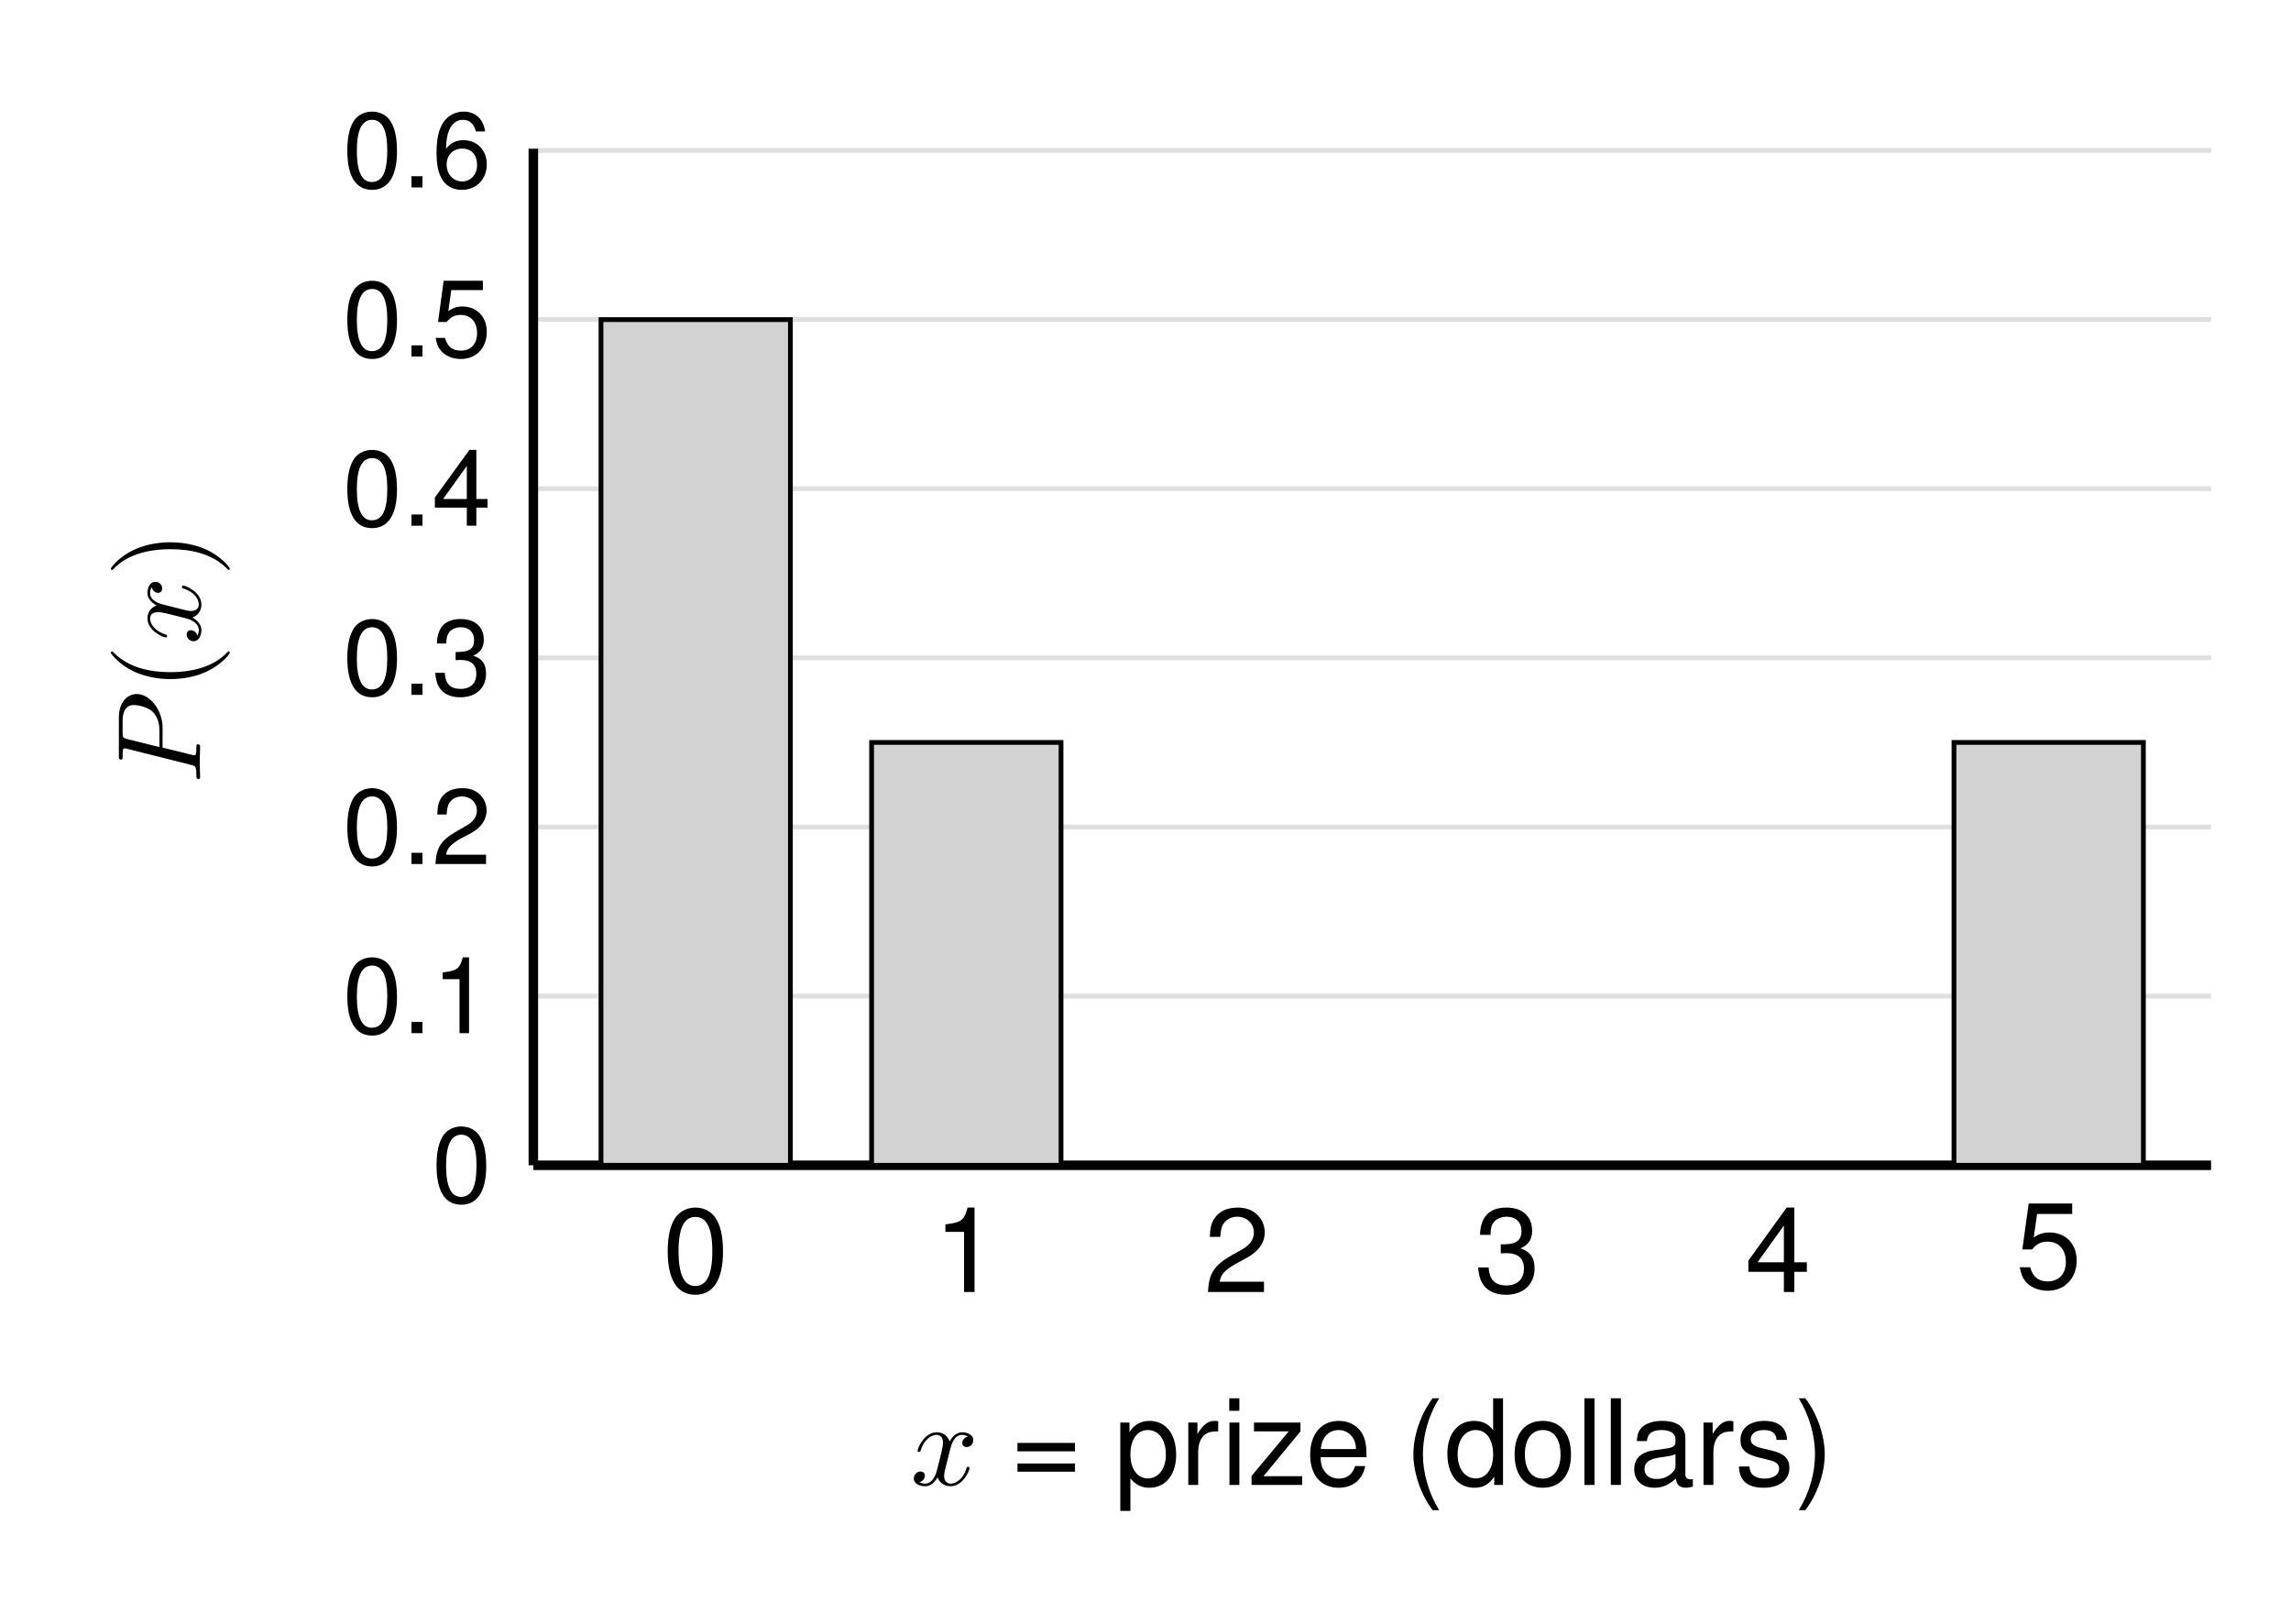
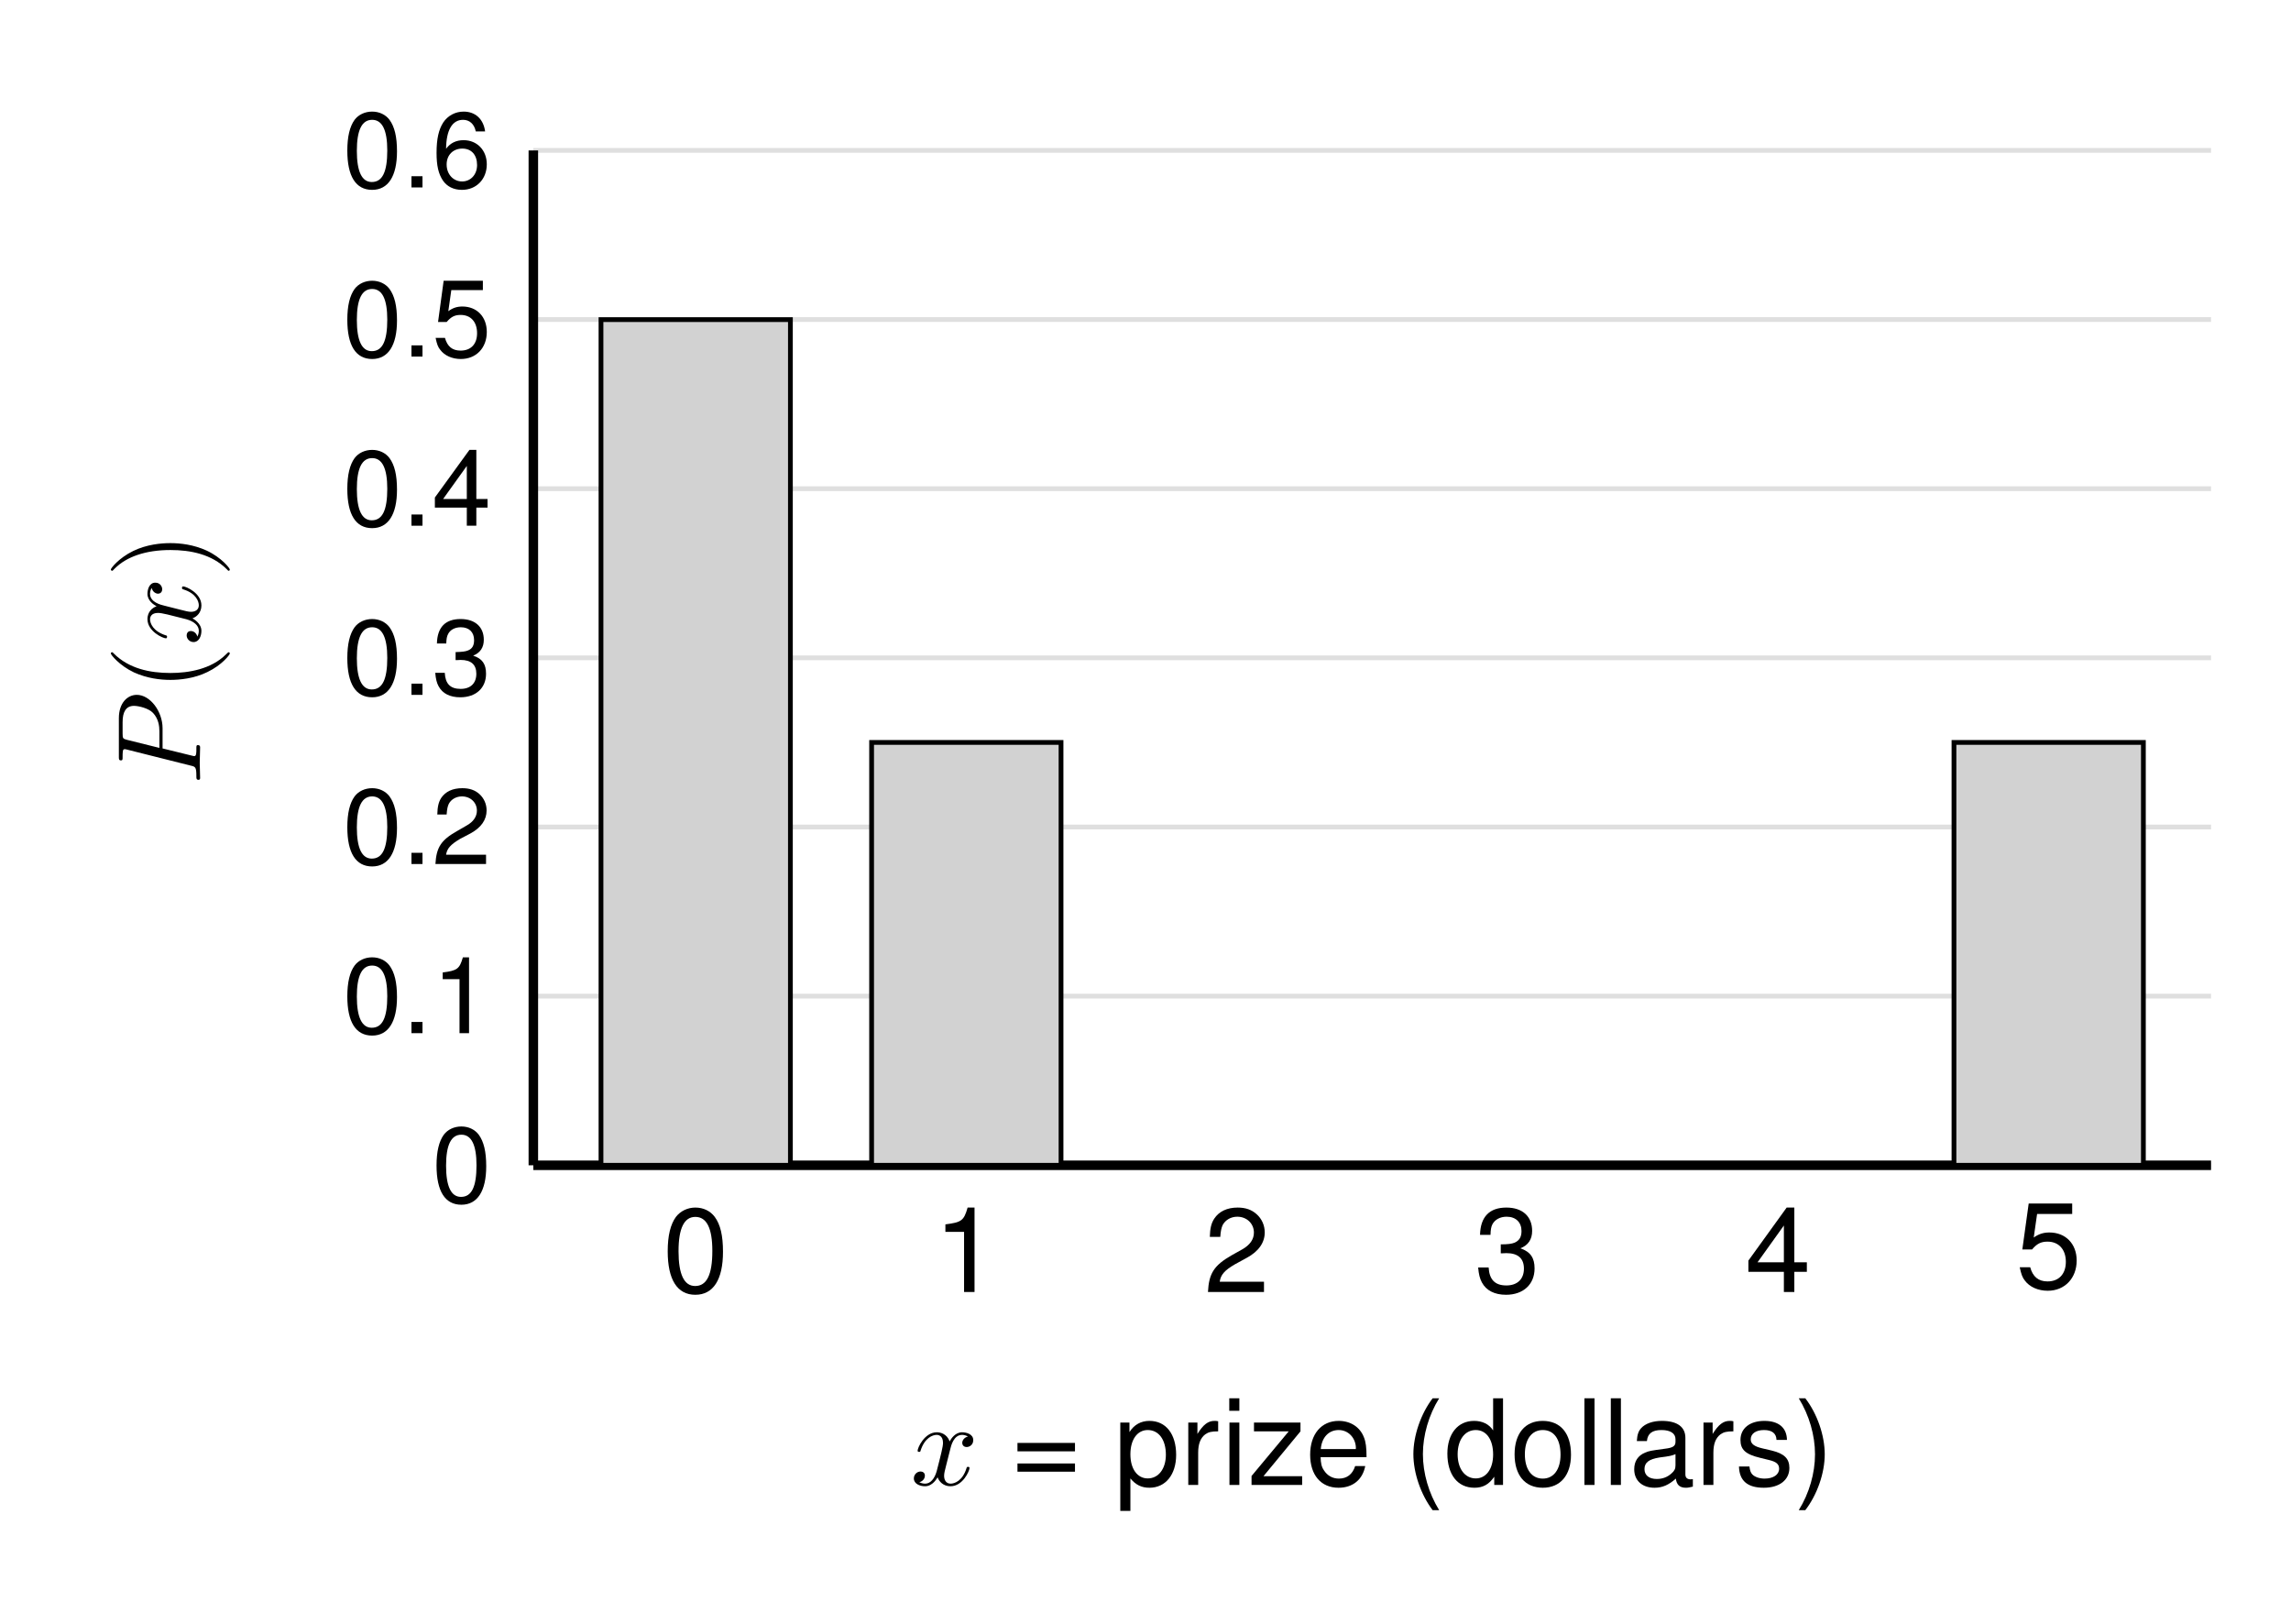
<svg xmlns="http://www.w3.org/2000/svg" xmlns:xlink="http://www.w3.org/1999/xlink" width="191.674" height="135.811" viewBox="0 0 191.674 135.811">
  <defs>
    <g>
      <g id="glyph-0-0">
        <path d="M 2.469 -6.344 C 1.875 -6.344 1.328 -6.094 1 -5.656 C 0.594 -5.094 0.391 -4.25 0.391 -3.078 C 0.391 -0.938 1.094 0.203 2.469 0.203 C 3.812 0.203 4.547 -0.938 4.547 -3.016 C 4.547 -4.25 4.344 -5.078 3.922 -5.656 C 3.594 -6.094 3.062 -6.344 2.469 -6.344 Z M 2.469 -5.656 C 3.312 -5.656 3.734 -4.797 3.734 -3.094 C 3.734 -1.297 3.328 -0.453 2.438 -0.453 C 1.609 -0.453 1.188 -1.328 1.188 -3.062 C 1.188 -4.797 1.609 -5.656 2.469 -5.656 Z M 2.469 -5.656 " />
      </g>
      <g id="glyph-0-1">
        <path d="M 1.703 -0.938 L 0.781 -0.938 L 0.781 0 L 1.703 0 Z M 1.703 -0.938 " />
      </g>
      <g id="glyph-0-2">
        <path d="M 2.312 -4.516 L 2.312 0 L 3.109 0 L 3.109 -6.344 L 2.594 -6.344 C 2.312 -5.375 2.125 -5.234 0.906 -5.078 L 0.906 -4.516 Z M 2.312 -4.516 " />
      </g>
      <g id="glyph-0-3">
        <path d="M 4.531 -0.781 L 1.188 -0.781 C 1.266 -1.297 1.562 -1.625 2.344 -2.094 L 3.234 -2.562 C 4.125 -3.047 4.578 -3.703 4.578 -4.484 C 4.578 -5.016 4.359 -5.5 3.984 -5.844 C 3.609 -6.188 3.141 -6.344 2.547 -6.344 C 1.734 -6.344 1.141 -6.062 0.781 -5.531 C 0.562 -5.188 0.469 -4.797 0.453 -4.141 L 1.234 -4.141 C 1.266 -4.578 1.312 -4.828 1.422 -5.047 C 1.625 -5.422 2.047 -5.656 2.516 -5.656 C 3.234 -5.656 3.766 -5.141 3.766 -4.469 C 3.766 -3.969 3.469 -3.531 2.906 -3.219 L 2.094 -2.75 C 0.766 -2 0.375 -1.391 0.297 0 L 4.531 0 Z M 4.531 -0.781 " />
      </g>
      <g id="glyph-0-4">
        <path d="M 1.984 -2.906 L 2.078 -2.906 L 2.406 -2.922 C 3.281 -2.922 3.719 -2.531 3.719 -1.766 C 3.719 -0.969 3.234 -0.5 2.406 -0.5 C 1.547 -0.5 1.125 -0.922 1.078 -1.844 L 0.281 -1.844 C 0.328 -1.328 0.406 -1 0.562 -0.719 C 0.891 -0.109 1.516 0.203 2.375 0.203 C 3.688 0.203 4.531 -0.578 4.531 -1.766 C 4.531 -2.578 4.219 -3.031 3.453 -3.281 C 4.047 -3.516 4.344 -3.969 4.344 -4.609 C 4.344 -5.688 3.609 -6.344 2.406 -6.344 C 1.125 -6.344 0.453 -5.656 0.422 -4.297 L 1.203 -4.297 C 1.219 -4.688 1.25 -4.891 1.359 -5.094 C 1.531 -5.438 1.922 -5.656 2.422 -5.656 C 3.109 -5.656 3.531 -5.25 3.531 -4.578 C 3.531 -4.125 3.375 -3.859 3.031 -3.719 C 2.812 -3.625 2.531 -3.594 1.984 -3.578 Z M 1.984 -2.906 " />
      </g>
      <g id="glyph-0-5">
        <path d="M 2.922 -1.516 L 2.922 0 L 3.719 0 L 3.719 -1.516 L 4.656 -1.516 L 4.656 -2.234 L 3.719 -2.234 L 3.719 -6.344 L 3.141 -6.344 L 0.25 -2.359 L 0.25 -1.516 Z M 2.922 -2.234 L 0.938 -2.234 L 2.922 -5 Z M 2.922 -2.234 " />
      </g>
      <g id="glyph-0-6">
        <path d="M 4.266 -6.344 L 0.984 -6.344 L 0.516 -2.891 L 1.234 -2.891 C 1.609 -3.328 1.906 -3.484 2.406 -3.484 C 3.25 -3.484 3.781 -2.906 3.781 -1.953 C 3.781 -1.047 3.266 -0.5 2.406 -0.5 C 1.703 -0.5 1.297 -0.844 1.094 -1.562 L 0.312 -1.562 C 0.422 -1.031 0.516 -0.781 0.703 -0.562 C 1.062 -0.078 1.703 0.203 2.422 0.203 C 3.703 0.203 4.594 -0.719 4.594 -2.062 C 4.594 -3.328 3.766 -4.188 2.547 -4.188 C 2.094 -4.188 1.734 -4.062 1.375 -3.797 L 1.625 -5.562 L 4.266 -5.562 Z M 4.266 -6.344 " />
      </g>
      <g id="glyph-0-7">
        <path d="M 4.453 -4.688 C 4.312 -5.734 3.625 -6.344 2.656 -6.344 C 1.953 -6.344 1.328 -6 0.953 -5.438 C 0.562 -4.828 0.391 -4.047 0.391 -2.891 C 0.391 -1.828 0.547 -1.141 0.922 -0.578 C 1.266 -0.078 1.812 0.203 2.516 0.203 C 3.719 0.203 4.594 -0.688 4.594 -1.938 C 4.594 -3.109 3.781 -3.953 2.656 -3.953 C 2.016 -3.953 1.531 -3.703 1.188 -3.234 C 1.203 -4.797 1.703 -5.656 2.609 -5.656 C 3.156 -5.656 3.547 -5.297 3.672 -4.688 Z M 2.547 -3.25 C 3.312 -3.25 3.781 -2.719 3.781 -1.875 C 3.781 -1.078 3.25 -0.5 2.531 -0.5 C 1.797 -0.5 1.234 -1.094 1.234 -1.922 C 1.234 -2.703 1.766 -3.25 2.547 -3.25 Z M 2.547 -3.25 " />
      </g>
      <g id="glyph-1-0">
        <path d="M 2.734 -7.062 C 2.078 -7.062 1.484 -6.766 1.109 -6.281 C 0.656 -5.656 0.422 -4.719 0.422 -3.406 C 0.422 -1.031 1.219 0.234 2.734 0.234 C 4.234 0.234 5.047 -1.031 5.047 -3.359 C 5.047 -4.734 4.828 -5.641 4.359 -6.281 C 3.984 -6.781 3.406 -7.062 2.734 -7.062 Z M 2.734 -6.281 C 3.688 -6.281 4.156 -5.328 4.156 -3.438 C 4.156 -1.438 3.688 -0.5 2.719 -0.5 C 1.797 -0.5 1.328 -1.469 1.328 -3.406 C 1.328 -5.328 1.797 -6.281 2.734 -6.281 Z M 2.734 -6.281 " />
      </g>
      <g id="glyph-1-1">
        <path d="M 2.578 -5.031 L 2.578 0 L 3.453 0 L 3.453 -7.062 L 2.875 -7.062 C 2.562 -5.969 2.375 -5.828 1.016 -5.656 L 1.016 -5.031 Z M 2.578 -5.031 " />
      </g>
      <g id="glyph-1-2">
        <path d="M 5.031 -0.859 L 1.328 -0.859 C 1.406 -1.438 1.734 -1.812 2.594 -2.312 L 3.594 -2.859 C 4.578 -3.391 5.094 -4.125 5.094 -4.984 C 5.094 -5.578 4.844 -6.125 4.422 -6.5 C 4.016 -6.875 3.5 -7.062 2.828 -7.062 C 1.938 -7.062 1.266 -6.734 0.875 -6.141 C 0.625 -5.766 0.516 -5.328 0.5 -4.609 L 1.375 -4.609 C 1.406 -5.094 1.469 -5.375 1.578 -5.609 C 1.812 -6.031 2.266 -6.297 2.797 -6.297 C 3.594 -6.297 4.188 -5.719 4.188 -4.969 C 4.188 -4.406 3.859 -3.938 3.234 -3.578 L 2.312 -3.062 C 0.844 -2.219 0.422 -1.547 0.344 0 L 5.031 0 Z M 5.031 -0.859 " />
      </g>
      <g id="glyph-1-3">
        <path d="M 2.203 -3.234 L 2.312 -3.234 L 2.672 -3.25 C 3.641 -3.25 4.141 -2.812 4.141 -1.953 C 4.141 -1.078 3.594 -0.547 2.672 -0.547 C 1.719 -0.547 1.25 -1.031 1.188 -2.047 L 0.312 -2.047 C 0.359 -1.484 0.453 -1.109 0.625 -0.797 C 0.984 -0.125 1.688 0.234 2.641 0.234 C 4.094 0.234 5.031 -0.641 5.031 -1.969 C 5.031 -2.859 4.688 -3.359 3.844 -3.656 C 4.5 -3.906 4.828 -4.406 4.828 -5.109 C 4.828 -6.328 4.016 -7.062 2.672 -7.062 C 1.25 -7.062 0.5 -6.281 0.469 -4.781 L 1.344 -4.781 C 1.359 -5.203 1.391 -5.438 1.5 -5.656 C 1.703 -6.047 2.141 -6.297 2.688 -6.297 C 3.469 -6.297 3.938 -5.828 3.938 -5.094 C 3.938 -4.594 3.75 -4.297 3.359 -4.125 C 3.125 -4.031 2.812 -3.984 2.203 -3.984 Z M 2.203 -3.234 " />
      </g>
      <g id="glyph-1-4">
        <path d="M 3.25 -1.688 L 3.25 0 L 4.125 0 L 4.125 -1.688 L 5.172 -1.688 L 5.172 -2.484 L 4.125 -2.484 L 4.125 -7.062 L 3.484 -7.062 L 0.281 -2.625 L 0.281 -1.688 Z M 3.25 -2.484 L 1.047 -2.484 L 3.25 -5.562 Z M 3.25 -2.484 " />
      </g>
      <g id="glyph-1-5">
        <path d="M 4.734 -7.062 L 1.094 -7.062 L 0.562 -3.219 L 1.375 -3.219 C 1.781 -3.703 2.125 -3.875 2.672 -3.875 C 3.609 -3.875 4.203 -3.219 4.203 -2.188 C 4.203 -1.172 3.625 -0.547 2.672 -0.547 C 1.906 -0.547 1.438 -0.938 1.219 -1.734 L 0.344 -1.734 C 0.469 -1.156 0.562 -0.875 0.781 -0.609 C 1.172 -0.078 1.891 0.234 2.688 0.234 C 4.109 0.234 5.109 -0.812 5.109 -2.297 C 5.109 -3.688 4.188 -4.641 2.828 -4.641 C 2.328 -4.641 1.938 -4.516 1.516 -4.219 L 1.797 -6.188 L 4.734 -6.188 Z M 4.734 -7.062 " />
      </g>
      <g id="glyph-1-6">
        <path d="M 5.312 -3.516 L 0.5 -3.516 L 0.5 -2.812 L 5.312 -2.812 Z M 5.312 -1.797 L 0.5 -1.797 L 0.5 -1.109 L 5.312 -1.109 Z M 5.312 -1.797 " />
      </g>
      <g id="glyph-1-7">
        <path d="M 0.531 2.172 L 1.375 2.172 L 1.375 -0.547 C 1.812 -0.016 2.297 0.234 2.969 0.234 C 4.312 0.234 5.203 -0.859 5.203 -2.516 C 5.203 -4.266 4.344 -5.359 2.969 -5.359 C 2.266 -5.359 1.688 -5.047 1.297 -4.422 L 1.297 -5.219 L 0.531 -5.219 Z M 2.828 -4.594 C 3.75 -4.594 4.344 -3.781 4.344 -2.531 C 4.344 -1.359 3.734 -0.547 2.828 -0.547 C 1.953 -0.547 1.375 -1.344 1.375 -2.562 C 1.375 -3.797 1.953 -4.594 2.828 -4.594 Z M 2.828 -4.594 " />
      </g>
      <g id="glyph-1-8">
        <path d="M 0.688 -5.219 L 0.688 0 L 1.516 0 L 1.516 -2.703 C 1.516 -3.453 1.719 -3.938 2.109 -4.234 C 2.375 -4.422 2.625 -4.484 3.188 -4.484 L 3.188 -5.328 C 3.062 -5.359 2.984 -5.359 2.875 -5.359 C 2.344 -5.359 1.938 -5.047 1.453 -4.266 L 1.453 -5.219 Z M 0.688 -5.219 " />
      </g>
      <g id="glyph-1-9">
        <path d="M 1.5 -5.219 L 0.672 -5.219 L 0.672 0 L 1.5 0 Z M 1.5 -7.25 L 0.656 -7.25 L 0.656 -6.203 L 1.5 -6.203 Z M 1.5 -7.25 " />
      </g>
      <g id="glyph-1-10">
        <path d="M 4.406 -5.219 L 0.516 -5.219 L 0.516 -4.484 L 3.422 -4.484 L 0.312 -0.75 L 0.312 0 L 4.547 0 L 4.547 -0.734 L 1.312 -0.734 L 4.406 -4.484 Z M 4.406 -5.219 " />
      </g>
      <g id="glyph-1-11">
        <path d="M 5.109 -2.328 C 5.109 -3.125 5.047 -3.609 4.891 -3.984 C 4.562 -4.844 3.766 -5.359 2.781 -5.359 C 1.328 -5.359 0.391 -4.25 0.391 -2.531 C 0.391 -0.828 1.297 0.234 2.766 0.234 C 3.969 0.234 4.781 -0.453 5 -1.578 L 4.156 -1.578 C 3.938 -0.891 3.469 -0.531 2.797 -0.531 C 2.266 -0.531 1.828 -0.781 1.547 -1.219 C 1.344 -1.516 1.281 -1.812 1.266 -2.328 Z M 1.281 -3 C 1.359 -3.969 1.938 -4.594 2.781 -4.594 C 3.594 -4.594 4.219 -3.922 4.219 -3.062 C 4.219 -3.047 4.219 -3.031 4.203 -3 Z M 1.281 -3 " />
      </g>
      <g id="glyph-1-12">
        <path d="M 2.344 -7.25 C 1.359 -5.953 0.734 -4.141 0.734 -2.578 C 0.734 -1 1.359 0.812 2.344 2.109 L 2.891 2.109 C 2.016 0.688 1.531 -0.984 1.531 -2.578 C 1.531 -4.156 2.016 -5.844 2.891 -7.25 Z M 2.344 -7.25 " />
      </g>
      <g id="glyph-1-13">
        <path d="M 4.922 -7.25 L 4.094 -7.25 L 4.094 -4.562 C 3.75 -5.094 3.188 -5.359 2.5 -5.359 C 1.141 -5.359 0.266 -4.281 0.266 -2.625 C 0.266 -0.859 1.125 0.234 2.531 0.234 C 3.25 0.234 3.75 -0.047 4.188 -0.688 L 4.188 0 L 4.922 0 Z M 2.641 -4.594 C 3.531 -4.594 4.094 -3.797 4.094 -2.547 C 4.094 -1.344 3.516 -0.547 2.641 -0.547 C 1.734 -0.547 1.125 -1.359 1.125 -2.562 C 1.125 -3.781 1.734 -4.594 2.641 -4.594 Z M 2.641 -4.594 " />
      </g>
      <g id="glyph-1-14">
        <path d="M 2.703 -5.359 C 1.25 -5.359 0.359 -4.312 0.359 -2.562 C 0.359 -0.812 1.234 0.234 2.719 0.234 C 4.188 0.234 5.078 -0.812 5.078 -2.531 C 5.078 -4.328 4.203 -5.359 2.703 -5.359 Z M 2.719 -4.594 C 3.656 -4.594 4.203 -3.828 4.203 -2.531 C 4.203 -1.312 3.641 -0.531 2.719 -0.531 C 1.797 -0.531 1.219 -1.297 1.219 -2.562 C 1.219 -3.828 1.797 -4.594 2.719 -4.594 Z M 2.719 -4.594 " />
      </g>
      <g id="glyph-1-15">
        <path d="M 1.516 -7.25 L 0.672 -7.25 L 0.672 0 L 1.516 0 Z M 1.516 -7.25 " />
      </g>
      <g id="glyph-1-16">
        <path d="M 5.328 -0.484 C 5.234 -0.469 5.203 -0.469 5.141 -0.469 C 4.859 -0.469 4.703 -0.609 4.703 -0.875 L 4.703 -3.938 C 4.703 -4.859 4.016 -5.359 2.734 -5.359 C 1.984 -5.359 1.359 -5.141 1 -4.75 C 0.766 -4.484 0.672 -4.188 0.641 -3.672 L 1.484 -3.672 C 1.547 -4.312 1.938 -4.594 2.703 -4.594 C 3.453 -4.594 3.875 -4.312 3.875 -3.828 L 3.875 -3.609 C 3.875 -3.25 3.656 -3.109 3 -3.031 C 1.828 -2.875 1.656 -2.844 1.328 -2.703 C 0.734 -2.453 0.422 -1.984 0.422 -1.312 C 0.422 -0.375 1.078 0.234 2.125 0.234 C 2.781 0.234 3.312 0 3.906 -0.531 C 3.969 -0.016 4.219 0.234 4.75 0.234 C 4.922 0.234 5.062 0.203 5.328 0.141 Z M 3.875 -1.641 C 3.875 -1.359 3.797 -1.188 3.547 -0.969 C 3.203 -0.656 2.797 -0.5 2.312 -0.5 C 1.656 -0.5 1.281 -0.812 1.281 -1.328 C 1.281 -1.875 1.656 -2.156 2.531 -2.297 C 3.406 -2.406 3.594 -2.453 3.875 -2.578 Z M 3.875 -1.641 " />
      </g>
      <g id="glyph-1-17">
        <path d="M 4.359 -3.766 C 4.344 -4.781 3.672 -5.359 2.469 -5.359 C 1.25 -5.359 0.469 -4.734 0.469 -3.766 C 0.469 -2.953 0.891 -2.562 2.125 -2.266 L 2.891 -2.078 C 3.469 -1.938 3.703 -1.734 3.703 -1.359 C 3.703 -0.859 3.219 -0.531 2.484 -0.531 C 2.047 -0.531 1.656 -0.672 1.453 -0.891 C 1.328 -1.031 1.266 -1.188 1.219 -1.547 L 0.344 -1.547 C 0.375 -0.344 1.062 0.234 2.422 0.234 C 3.734 0.234 4.562 -0.422 4.562 -1.422 C 4.562 -2.203 4.125 -2.625 3.094 -2.875 L 2.297 -3.062 C 1.625 -3.219 1.328 -3.438 1.328 -3.812 C 1.328 -4.297 1.766 -4.594 2.438 -4.594 C 3.109 -4.594 3.469 -4.312 3.484 -3.766 Z M 4.359 -3.766 " />
      </g>
      <g id="glyph-1-18">
        <path d="M 0.922 2.109 C 1.922 0.812 2.547 -1 2.547 -2.562 C 2.547 -4.141 1.922 -5.953 0.922 -7.25 L 0.375 -7.25 C 1.25 -5.828 1.734 -4.156 1.734 -2.562 C 1.734 -0.984 1.25 0.703 0.375 2.109 Z M 0.922 2.109 " />
      </g>
      <g id="glyph-2-0">
        <path d="M 3.328 -3 C 3.391 -3.266 3.609 -4.188 4.312 -4.188 C 4.359 -4.188 4.594 -4.188 4.812 -4.047 C 4.531 -4 4.328 -3.75 4.328 -3.516 C 4.328 -3.359 4.438 -3.172 4.703 -3.172 C 4.922 -3.172 5.25 -3.344 5.25 -3.75 C 5.25 -4.266 4.656 -4.406 4.312 -4.406 C 3.75 -4.406 3.391 -3.875 3.281 -3.641 C 3.031 -4.297 2.484 -4.406 2.203 -4.406 C 1.172 -4.406 0.594 -3.109 0.594 -2.859 C 0.594 -2.766 0.703 -2.766 0.719 -2.766 C 0.797 -2.766 0.828 -2.781 0.844 -2.875 C 1.188 -3.938 1.844 -4.188 2.188 -4.188 C 2.375 -4.188 2.719 -4.094 2.719 -3.516 C 2.719 -3.203 2.547 -2.531 2.188 -1.141 C 2.016 -0.531 1.672 -0.109 1.234 -0.109 C 1.172 -0.109 0.953 -0.109 0.734 -0.234 C 0.984 -0.281 1.203 -0.5 1.203 -0.781 C 1.203 -1.047 0.984 -1.125 0.844 -1.125 C 0.531 -1.125 0.281 -0.859 0.281 -0.547 C 0.281 -0.094 0.781 0.109 1.219 0.109 C 1.875 0.109 2.234 -0.594 2.266 -0.641 C 2.391 -0.281 2.75 0.109 3.344 0.109 C 4.375 0.109 4.938 -1.172 4.938 -1.422 C 4.938 -1.516 4.844 -1.516 4.812 -1.516 C 4.734 -1.516 4.703 -1.484 4.688 -1.406 C 4.359 -0.344 3.688 -0.109 3.359 -0.109 C 2.969 -0.109 2.812 -0.422 2.812 -0.766 C 2.812 -0.984 2.875 -1.203 2.984 -1.641 Z M 3.328 -3 " />
      </g>
      <g id="glyph-3-0">
        <path d="M -3.141 -3.016 L -3.141 -4.703 C -3.141 -6.125 -4.188 -7.5 -5.297 -7.5 C -6.062 -7.5 -6.797 -6.844 -6.797 -5.547 L -6.797 -2.312 C -6.797 -2.125 -6.797 -2.016 -6.609 -2.016 C -6.484 -2.016 -6.484 -2.109 -6.484 -2.312 C -6.484 -2.438 -6.484 -2.625 -6.469 -2.734 C -6.453 -2.891 -6.422 -2.953 -6.312 -2.953 C -6.266 -2.953 -6.234 -2.953 -6.125 -2.922 L -0.781 -1.578 C -0.391 -1.484 -0.312 -1.469 -0.312 -0.672 C -0.312 -0.5 -0.312 -0.391 -0.125 -0.391 C 0 -0.391 0 -0.516 0 -0.547 C 0 -0.828 -0.031 -1.531 -0.031 -1.812 C -0.031 -2.016 -0.016 -2.234 -0.016 -2.453 C -0.016 -2.672 0 -2.891 0 -3.094 C 0 -3.172 0 -3.297 -0.203 -3.297 C -0.312 -3.297 -0.312 -3.203 -0.312 -3.016 C -0.312 -2.641 -0.312 -2.375 -0.484 -2.375 C -0.547 -2.375 -0.594 -2.391 -0.656 -2.406 Z M -6.109 -3.734 C -6.453 -3.828 -6.484 -3.844 -6.484 -4.266 L -6.484 -5.219 C -6.484 -6.047 -6.219 -6.578 -5.531 -6.578 C -5.141 -6.578 -4.297 -6.375 -3.938 -5.984 C -3.484 -5.5 -3.406 -4.891 -3.406 -4.453 L -3.406 -3.062 Z M -6.109 -3.734 " />
      </g>
      <g id="glyph-3-1">
        <path d="M -3 -3.328 C -3.266 -3.391 -4.188 -3.609 -4.188 -4.312 C -4.188 -4.359 -4.188 -4.594 -4.047 -4.812 C -4 -4.531 -3.75 -4.328 -3.516 -4.328 C -3.359 -4.328 -3.172 -4.438 -3.172 -4.703 C -3.172 -4.922 -3.344 -5.25 -3.75 -5.25 C -4.266 -5.25 -4.406 -4.656 -4.406 -4.312 C -4.406 -3.75 -3.875 -3.391 -3.641 -3.281 C -4.297 -3.031 -4.406 -2.484 -4.406 -2.203 C -4.406 -1.172 -3.109 -0.594 -2.859 -0.594 C -2.766 -0.594 -2.766 -0.703 -2.766 -0.719 C -2.766 -0.797 -2.781 -0.828 -2.875 -0.844 C -3.938 -1.188 -4.188 -1.844 -4.188 -2.188 C -4.188 -2.375 -4.094 -2.719 -3.516 -2.719 C -3.203 -2.719 -2.531 -2.547 -1.141 -2.188 C -0.531 -2.016 -0.109 -1.672 -0.109 -1.234 C -0.109 -1.172 -0.109 -0.953 -0.234 -0.734 C -0.281 -0.984 -0.5 -1.203 -0.781 -1.203 C -1.047 -1.203 -1.125 -0.984 -1.125 -0.844 C -1.125 -0.531 -0.859 -0.281 -0.547 -0.281 C -0.094 -0.281 0.109 -0.781 0.109 -1.219 C 0.109 -1.875 -0.594 -2.234 -0.641 -2.266 C -0.281 -2.391 0.109 -2.75 0.109 -3.344 C 0.109 -4.375 -1.172 -4.938 -1.422 -4.938 C -1.516 -4.938 -1.516 -4.844 -1.516 -4.812 C -1.516 -4.734 -1.484 -4.703 -1.406 -4.688 C -0.344 -4.359 -0.109 -3.688 -0.109 -3.359 C -0.109 -2.969 -0.422 -2.812 -0.766 -2.812 C -0.984 -2.812 -1.203 -2.875 -1.641 -2.984 Z M -3 -3.328 " />
      </g>
      <g id="glyph-4-0">
        <path d="M 2.391 -3.297 C 2.359 -3.297 2.344 -3.297 2.172 -3.125 C 0.922 -1.875 -0.969 -1.562 -2.484 -1.562 C -4.219 -1.562 -5.953 -1.938 -7.203 -3.172 C -7.312 -3.297 -7.328 -3.297 -7.359 -3.297 C -7.438 -3.297 -7.469 -3.25 -7.469 -3.188 C -7.469 -3.094 -6.781 -2.203 -5.531 -1.609 C -4.422 -1.109 -3.328 -0.984 -2.484 -0.984 C -1.719 -0.984 -0.5 -1.094 0.609 -1.641 C 1.844 -2.234 2.484 -3.094 2.484 -3.188 C 2.484 -3.25 2.453 -3.297 2.391 -3.297 Z M 2.391 -3.297 " />
      </g>
      <g id="glyph-4-1">
        <path d="M -2.484 -2.875 C -3.266 -2.875 -4.469 -2.766 -5.594 -2.219 C -6.812 -1.625 -7.469 -0.766 -7.469 -0.672 C -7.469 -0.609 -7.422 -0.562 -7.359 -0.562 C -7.328 -0.562 -7.312 -0.562 -7.141 -0.75 C -6.156 -1.734 -4.562 -2.297 -2.484 -2.297 C -0.781 -2.297 0.969 -1.938 2.219 -0.703 C 2.344 -0.562 2.359 -0.562 2.391 -0.562 C 2.453 -0.562 2.484 -0.609 2.484 -0.672 C 2.484 -0.766 1.812 -1.656 0.547 -2.25 C -0.547 -2.75 -1.656 -2.875 -2.484 -2.875 Z M -2.484 -2.875 " />
      </g>
    </g>
  </defs>
  <path fill="none" stroke-width="0.399" stroke-linecap="butt" stroke-linejoin="miter" stroke="rgb(87.5%, 87.5%, 87.5%)" stroke-opacity="1" stroke-miterlimit="10" d="M -13.608 -0.001 L 126.994 -0.001 " transform="matrix(0.998302, 0, 0, -0.998302, 58.206, 97.48319)" />
  <g fill="rgb(0%, 0%, 0%)" fill-opacity="1">
    <use xlink:href="#glyph-0-0" x="36.132" y="100.581" />
  </g>
  <path fill="none" stroke-width="0.399" stroke-linecap="butt" stroke-linejoin="miter" stroke="rgb(87.5%, 87.5%, 87.5%)" stroke-opacity="1" stroke-miterlimit="10" d="M -13.608 14.175 L 126.994 14.175 " transform="matrix(0.998302, 0, 0, -0.998302, 58.206, 97.48319)" />
  <g fill="rgb(0%, 0%, 0%)" fill-opacity="1">
    <use xlink:href="#glyph-0-0" x="28.667" y="86.431" />
    <use xlink:href="#glyph-0-1" x="33.644" y="86.431" />
    <use xlink:href="#glyph-0-2" x="36.133" y="86.431" />
  </g>
  <path fill="none" stroke-width="0.399" stroke-linecap="butt" stroke-linejoin="miter" stroke="rgb(87.5%, 87.5%, 87.5%)" stroke-opacity="1" stroke-miterlimit="10" d="M -13.608 28.348 L 126.994 28.348 " transform="matrix(0.998302, 0, 0, -0.998302, 58.206, 97.48319)" />
  <g fill="rgb(0%, 0%, 0%)" fill-opacity="1">
    <use xlink:href="#glyph-0-0" x="28.667" y="72.281" />
    <use xlink:href="#glyph-0-1" x="33.644" y="72.281" />
    <use xlink:href="#glyph-0-3" x="36.133" y="72.281" />
  </g>
  <path fill="none" stroke-width="0.399" stroke-linecap="butt" stroke-linejoin="miter" stroke="rgb(87.5%, 87.5%, 87.5%)" stroke-opacity="1" stroke-miterlimit="10" d="M -13.608 42.524 L 126.994 42.524 " transform="matrix(0.998302, 0, 0, -0.998302, 58.206, 97.48319)" />
  <g fill="rgb(0%, 0%, 0%)" fill-opacity="1">
    <use xlink:href="#glyph-0-0" x="28.667" y="58.13" />
    <use xlink:href="#glyph-0-1" x="33.644" y="58.13" />
    <use xlink:href="#glyph-0-4" x="36.133" y="58.13" />
  </g>
  <path fill="none" stroke-width="0.399" stroke-linecap="butt" stroke-linejoin="miter" stroke="rgb(87.5%, 87.5%, 87.5%)" stroke-opacity="1" stroke-miterlimit="10" d="M -13.608 56.697 L 126.994 56.697 " transform="matrix(0.998302, 0, 0, -0.998302, 58.206, 97.48319)" />
  <g fill="rgb(0%, 0%, 0%)" fill-opacity="1">
    <use xlink:href="#glyph-0-0" x="28.667" y="43.98" />
    <use xlink:href="#glyph-0-1" x="33.644" y="43.98" />
    <use xlink:href="#glyph-0-5" x="36.133" y="43.98" />
  </g>
  <path fill="none" stroke-width="0.399" stroke-linecap="butt" stroke-linejoin="miter" stroke="rgb(87.5%, 87.5%, 87.5%)" stroke-opacity="1" stroke-miterlimit="10" d="M -13.608 70.873 L 126.994 70.873 " transform="matrix(0.998302, 0, 0, -0.998302, 58.206, 97.48319)" />
  <g fill="rgb(0%, 0%, 0%)" fill-opacity="1">
    <use xlink:href="#glyph-0-0" x="28.667" y="29.83" />
    <use xlink:href="#glyph-0-1" x="33.644" y="29.83" />
    <use xlink:href="#glyph-0-6" x="36.133" y="29.83" />
  </g>
  <path fill="none" stroke-width="0.399" stroke-linecap="butt" stroke-linejoin="miter" stroke="rgb(87.5%, 87.5%, 87.5%)" stroke-opacity="1" stroke-miterlimit="10" d="M -13.608 85.046 L 126.994 85.046 " transform="matrix(0.998302, 0, 0, -0.998302, 58.206, 97.48319)" />
  <g fill="rgb(0%, 0%, 0%)" fill-opacity="1">
    <use xlink:href="#glyph-0-0" x="28.667" y="15.68" />
    <use xlink:href="#glyph-0-1" x="33.644" y="15.68" />
    <use xlink:href="#glyph-0-7" x="36.133" y="15.68" />
  </g>
  <path fill="none" stroke-width="0.797" stroke-linecap="butt" stroke-linejoin="miter" stroke="rgb(0%, 0%, 0%)" stroke-opacity="1" stroke-miterlimit="10" d="M -13.608 -0.001 L 126.994 -0.001 " transform="matrix(0.998302, 0, 0, -0.998302, 58.206, 97.48319)" />
-   <path fill="none" stroke-width="0.797" stroke-linecap="butt" stroke-linejoin="miter" stroke="rgb(0%, 0%, 0%)" stroke-opacity="1" stroke-miterlimit="10" d="M -13.608 -0.001 L -13.608 85.183 " transform="matrix(0.998302, 0, 0, -0.998302, 58.206, 97.48319)" />
+   <path fill="none" stroke-width="0.797" stroke-linecap="butt" stroke-linejoin="miter" stroke="rgb(0%, 0%, 0%)" stroke-opacity="1" stroke-miterlimit="10" d="M -13.608 -0.001 L -13.608 85.042 " transform="matrix(0.998302, 0, 0, -0.998302, 58.206, 97.48319)" />
  <path fill-rule="nonzero" fill="rgb(82.5%, 82.5%, 82.5%)" fill-opacity="1" stroke-width="0.399" stroke-linecap="butt" stroke-linejoin="miter" stroke="rgb(0%, 0%, 0%)" stroke-opacity="1" stroke-miterlimit="10" d="M -7.938 -0.001 L -7.938 70.865 L 7.936 70.865 L 7.936 -0.001 Z M -7.938 -0.001 " transform="matrix(0.998302, 0, 0, -0.998302, 58.206, 97.48319)" />
  <g fill="rgb(0%, 0%, 0%)" fill-opacity="1">
    <use xlink:href="#glyph-1-0" x="55.441" y="108.083" />
  </g>
  <path fill-rule="nonzero" fill="rgb(82.5%, 82.5%, 82.5%)" fill-opacity="1" stroke-width="0.399" stroke-linecap="butt" stroke-linejoin="miter" stroke="rgb(0%, 0%, 0%)" stroke-opacity="1" stroke-miterlimit="10" d="M 14.741 -0.001 L 14.741 35.434 L 30.616 35.434 L 30.616 -0.001 Z M 14.741 -0.001 " transform="matrix(0.998302, 0, 0, -0.998302, 58.206, 97.48319)" />
  <g fill="rgb(0%, 0%, 0%)" fill-opacity="1">
    <use xlink:href="#glyph-1-1" x="78.08" y="108.083" />
  </g>
  <path fill="none" stroke-width="0.399" stroke-linecap="butt" stroke-linejoin="miter" stroke="rgb(0%, 0%, 0%)" stroke-opacity="1" stroke-miterlimit="10" d="M 37.416 -0.001 L 53.291 -0.001 Z M 37.416 -0.001 " transform="matrix(0.998302, 0, 0, -0.998302, 58.206, 97.48319)" />
  <g fill="rgb(0%, 0%, 0%)" fill-opacity="1">
    <use xlink:href="#glyph-1-2" x="100.719" y="108.083" />
  </g>
  <path fill="none" stroke-width="0.399" stroke-linecap="butt" stroke-linejoin="miter" stroke="rgb(0%, 0%, 0%)" stroke-opacity="1" stroke-miterlimit="10" d="M 60.095 -0.001 L 75.97 -0.001 Z M 60.095 -0.001 " transform="matrix(0.998302, 0, 0, -0.998302, 58.206, 97.48319)" />
  <g fill="rgb(0%, 0%, 0%)" fill-opacity="1">
    <use xlink:href="#glyph-1-3" x="123.357" y="108.083" />
  </g>
  <path fill="none" stroke-width="0.399" stroke-linecap="butt" stroke-linejoin="miter" stroke="rgb(0%, 0%, 0%)" stroke-opacity="1" stroke-miterlimit="10" d="M 82.774 -0.001 L 98.649 -0.001 Z M 82.774 -0.001 " transform="matrix(0.998302, 0, 0, -0.998302, 58.206, 97.48319)" />
  <g fill="rgb(0%, 0%, 0%)" fill-opacity="1">
    <use xlink:href="#glyph-1-4" x="145.996" y="108.083" />
  </g>
  <path fill-rule="nonzero" fill="rgb(82.5%, 82.5%, 82.5%)" fill-opacity="1" stroke-width="0.399" stroke-linecap="butt" stroke-linejoin="miter" stroke="rgb(0%, 0%, 0%)" stroke-opacity="1" stroke-miterlimit="10" d="M 105.45 -0.001 L 105.45 35.434 L 121.324 35.434 L 121.324 -0.001 Z M 105.45 -0.001 " transform="matrix(0.998302, 0, 0, -0.998302, 58.206, 97.48319)" />
  <g fill="rgb(0%, 0%, 0%)" fill-opacity="1">
    <use xlink:href="#glyph-1-5" x="168.634" y="107.746" />
  </g>
  <g fill="rgb(0%, 0%, 0%)" fill-opacity="1">
    <use xlink:href="#glyph-2-0" x="76.176" y="124.226" />
  </g>
  <g fill="rgb(0%, 0%, 0%)" fill-opacity="1">
    <use xlink:href="#glyph-1-6" x="84.625" y="124.226" />
  </g>
  <g fill="rgb(0%, 0%, 0%)" fill-opacity="1">
    <use xlink:href="#glyph-1-7" x="93.198" y="124.226" />
    <use xlink:href="#glyph-1-8" x="98.728" y="124.226" />
  </g>
  <g fill="rgb(0%, 0%, 0%)" fill-opacity="1">
    <use xlink:href="#glyph-1-9" x="102.189" y="124.226" />
    <use xlink:href="#glyph-1-10" x="104.397" y="124.226" />
  </g>
  <g fill="rgb(0%, 0%, 0%)" fill-opacity="1">
    <use xlink:href="#glyph-1-11" x="109.221" y="124.226" />
  </g>
  <g fill="rgb(0%, 0%, 0%)" fill-opacity="1">
    <use xlink:href="#glyph-1-12" x="117.515" y="124.226" />
    <use xlink:href="#glyph-1-13" x="120.827" y="124.226" />
    <use xlink:href="#glyph-1-14" x="126.357" y="124.226" />
    <use xlink:href="#glyph-1-15" x="131.887" y="124.226" />
    <use xlink:href="#glyph-1-15" x="134.095" y="124.226" />
    <use xlink:href="#glyph-1-16" x="136.303" y="124.226" />
    <use xlink:href="#glyph-1-8" x="141.833" y="124.226" />
    <use xlink:href="#glyph-1-17" x="145.145" y="124.226" />
    <use xlink:href="#glyph-1-18" x="150.117" y="124.226" />
  </g>
  <g fill="rgb(0%, 0%, 0%)" fill-opacity="1">
-     <use xlink:href="#glyph-3-0" x="16.742" y="65.559" />
-   </g>
-   <g fill="rgb(0%, 0%, 0%)" fill-opacity="1">
-     <use xlink:href="#glyph-4-0" x="16.742" y="57.793" />
-   </g>
-   <g fill="rgb(0%, 0%, 0%)" fill-opacity="1">
-     <use xlink:href="#glyph-3-1" x="16.742" y="53.925" />
-   </g>
-   <g fill="rgb(0%, 0%, 0%)" fill-opacity="1">
-     <use xlink:href="#glyph-4-1" x="16.742" y="48.241" />
+     <use xlink:href="#glyph-3-0" x="16.742" y="65.628" />
+   </g>
+   <g fill="rgb(0%, 0%, 0%)" fill-opacity="1">
+     <use xlink:href="#glyph-4-0" x="16.742" y="57.862" />
+   </g>
+   <g fill="rgb(0%, 0%, 0%)" fill-opacity="1">
+     <use xlink:href="#glyph-3-1" x="16.742" y="53.994" />
+   </g>
+   <g fill="rgb(0%, 0%, 0%)" fill-opacity="1">
+     <use xlink:href="#glyph-4-1" x="16.742" y="48.31" />
  </g>
</svg>
